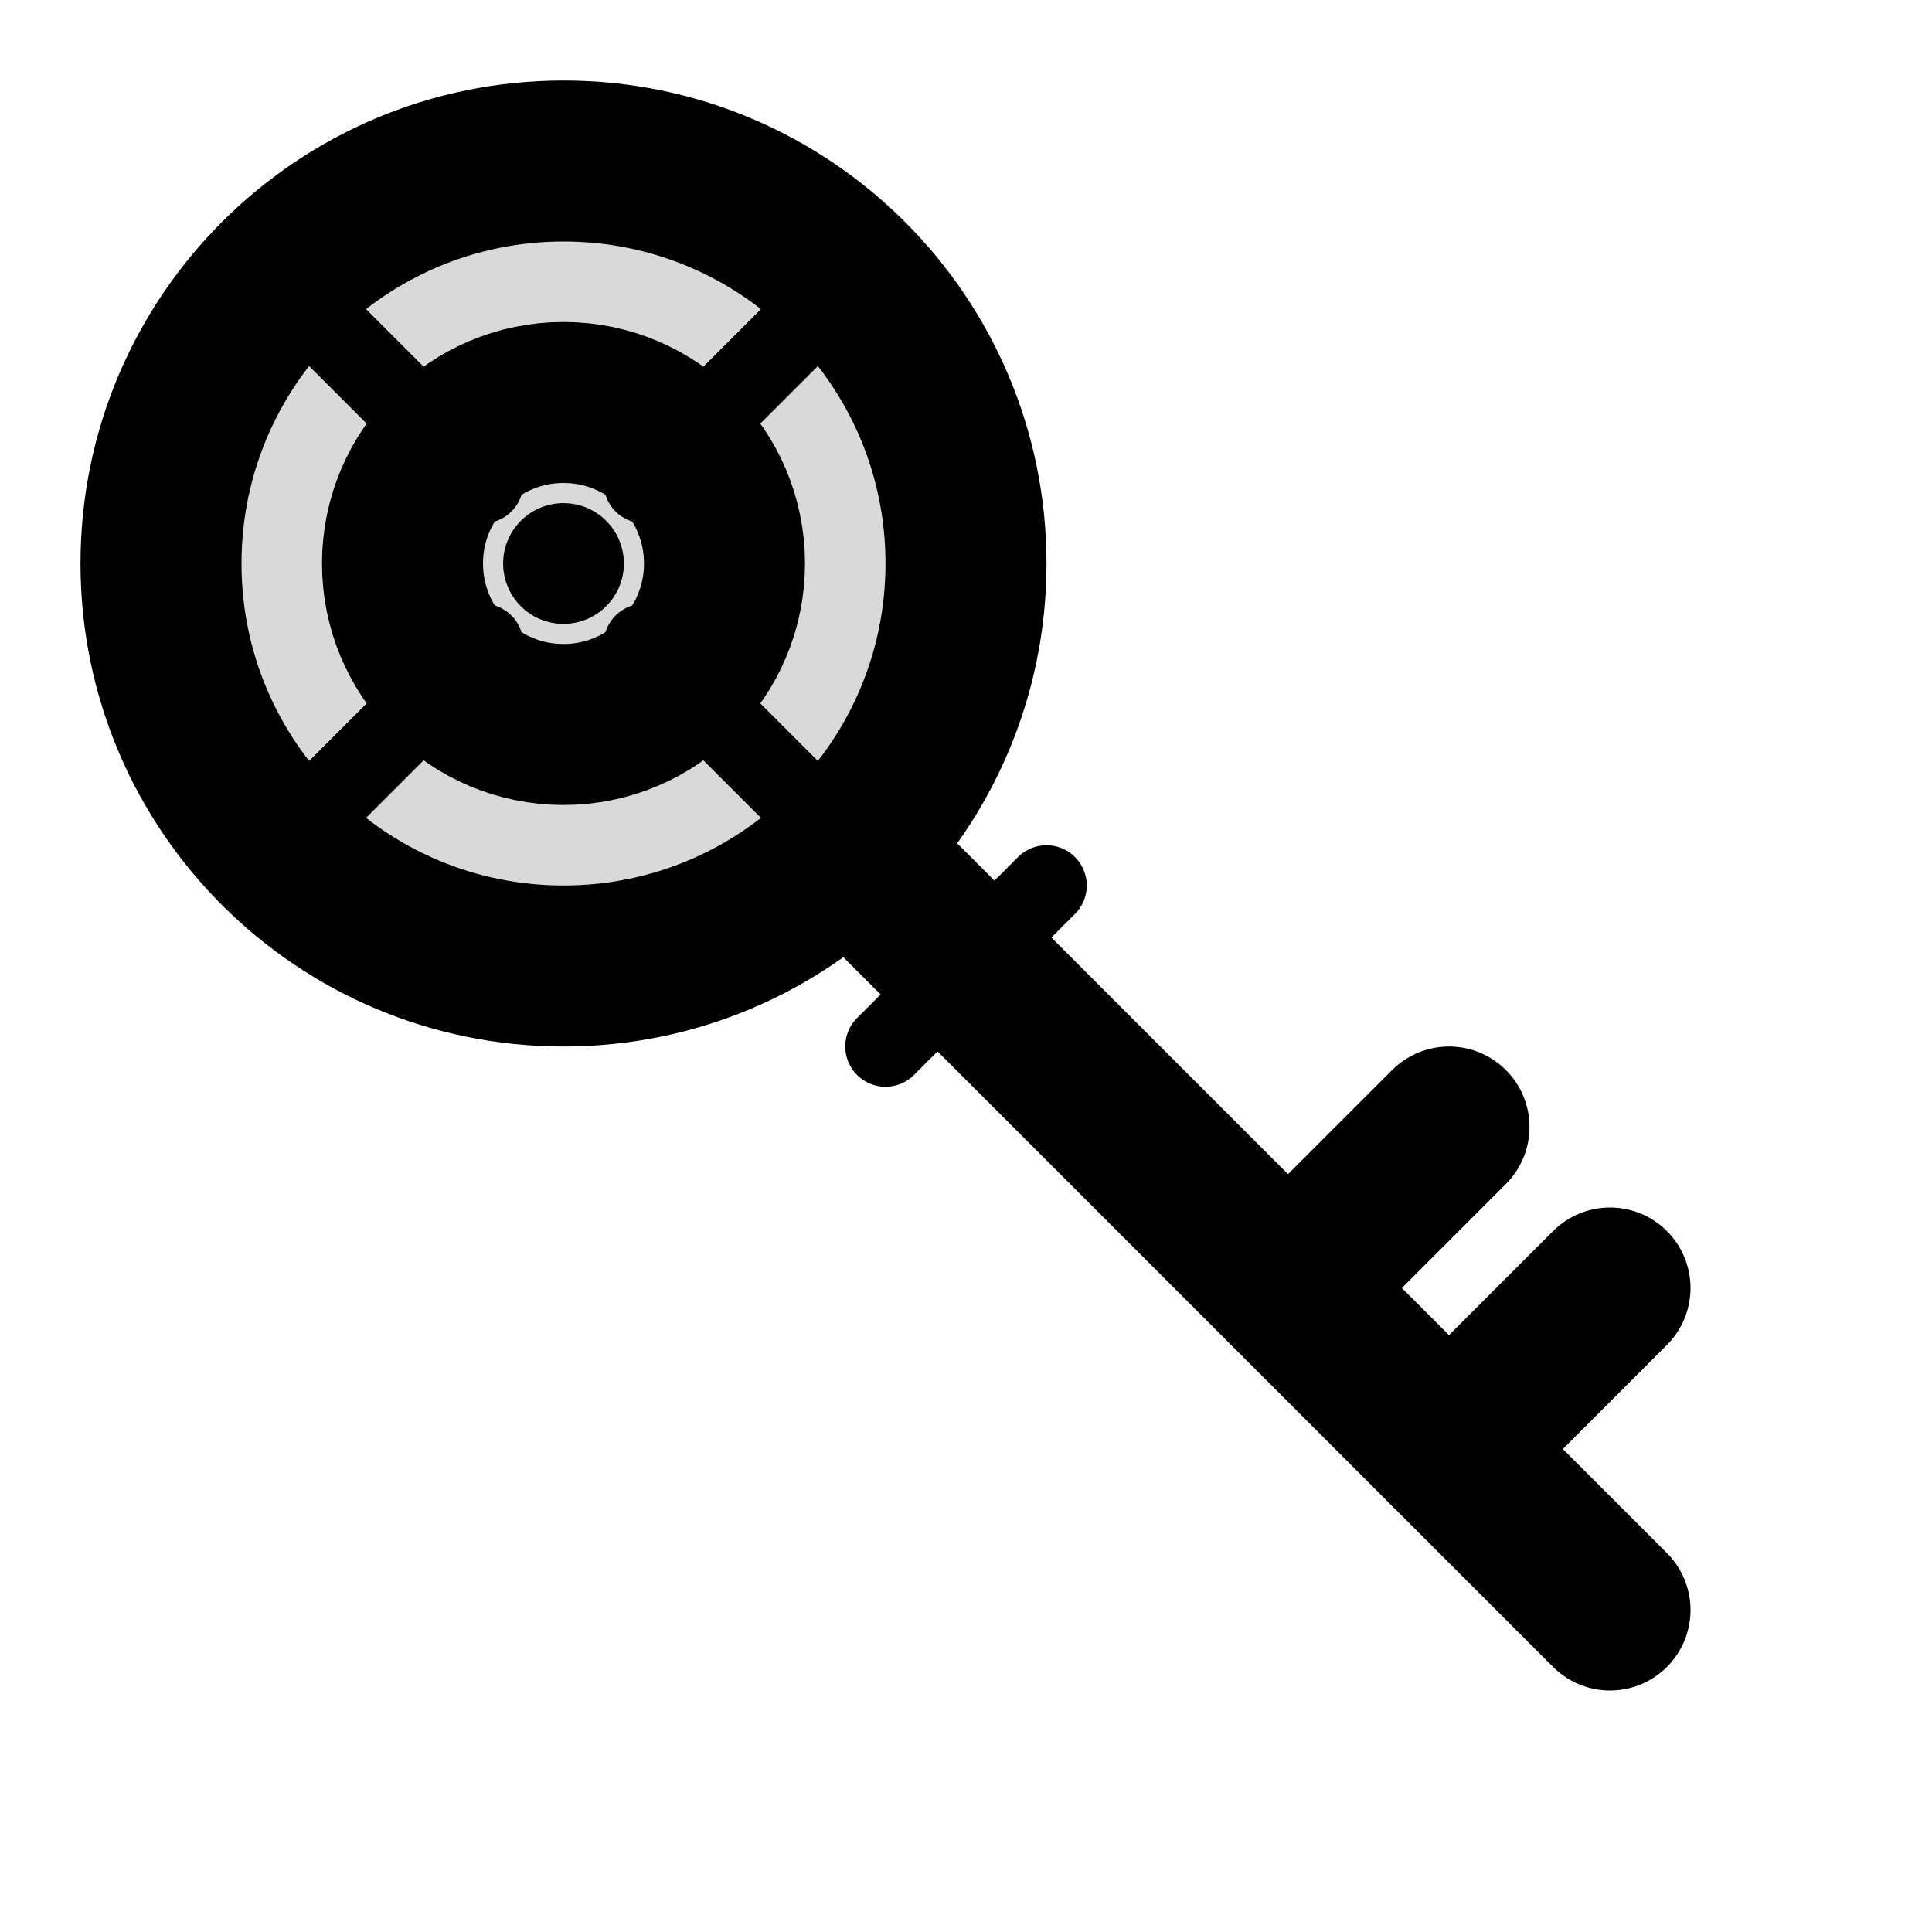
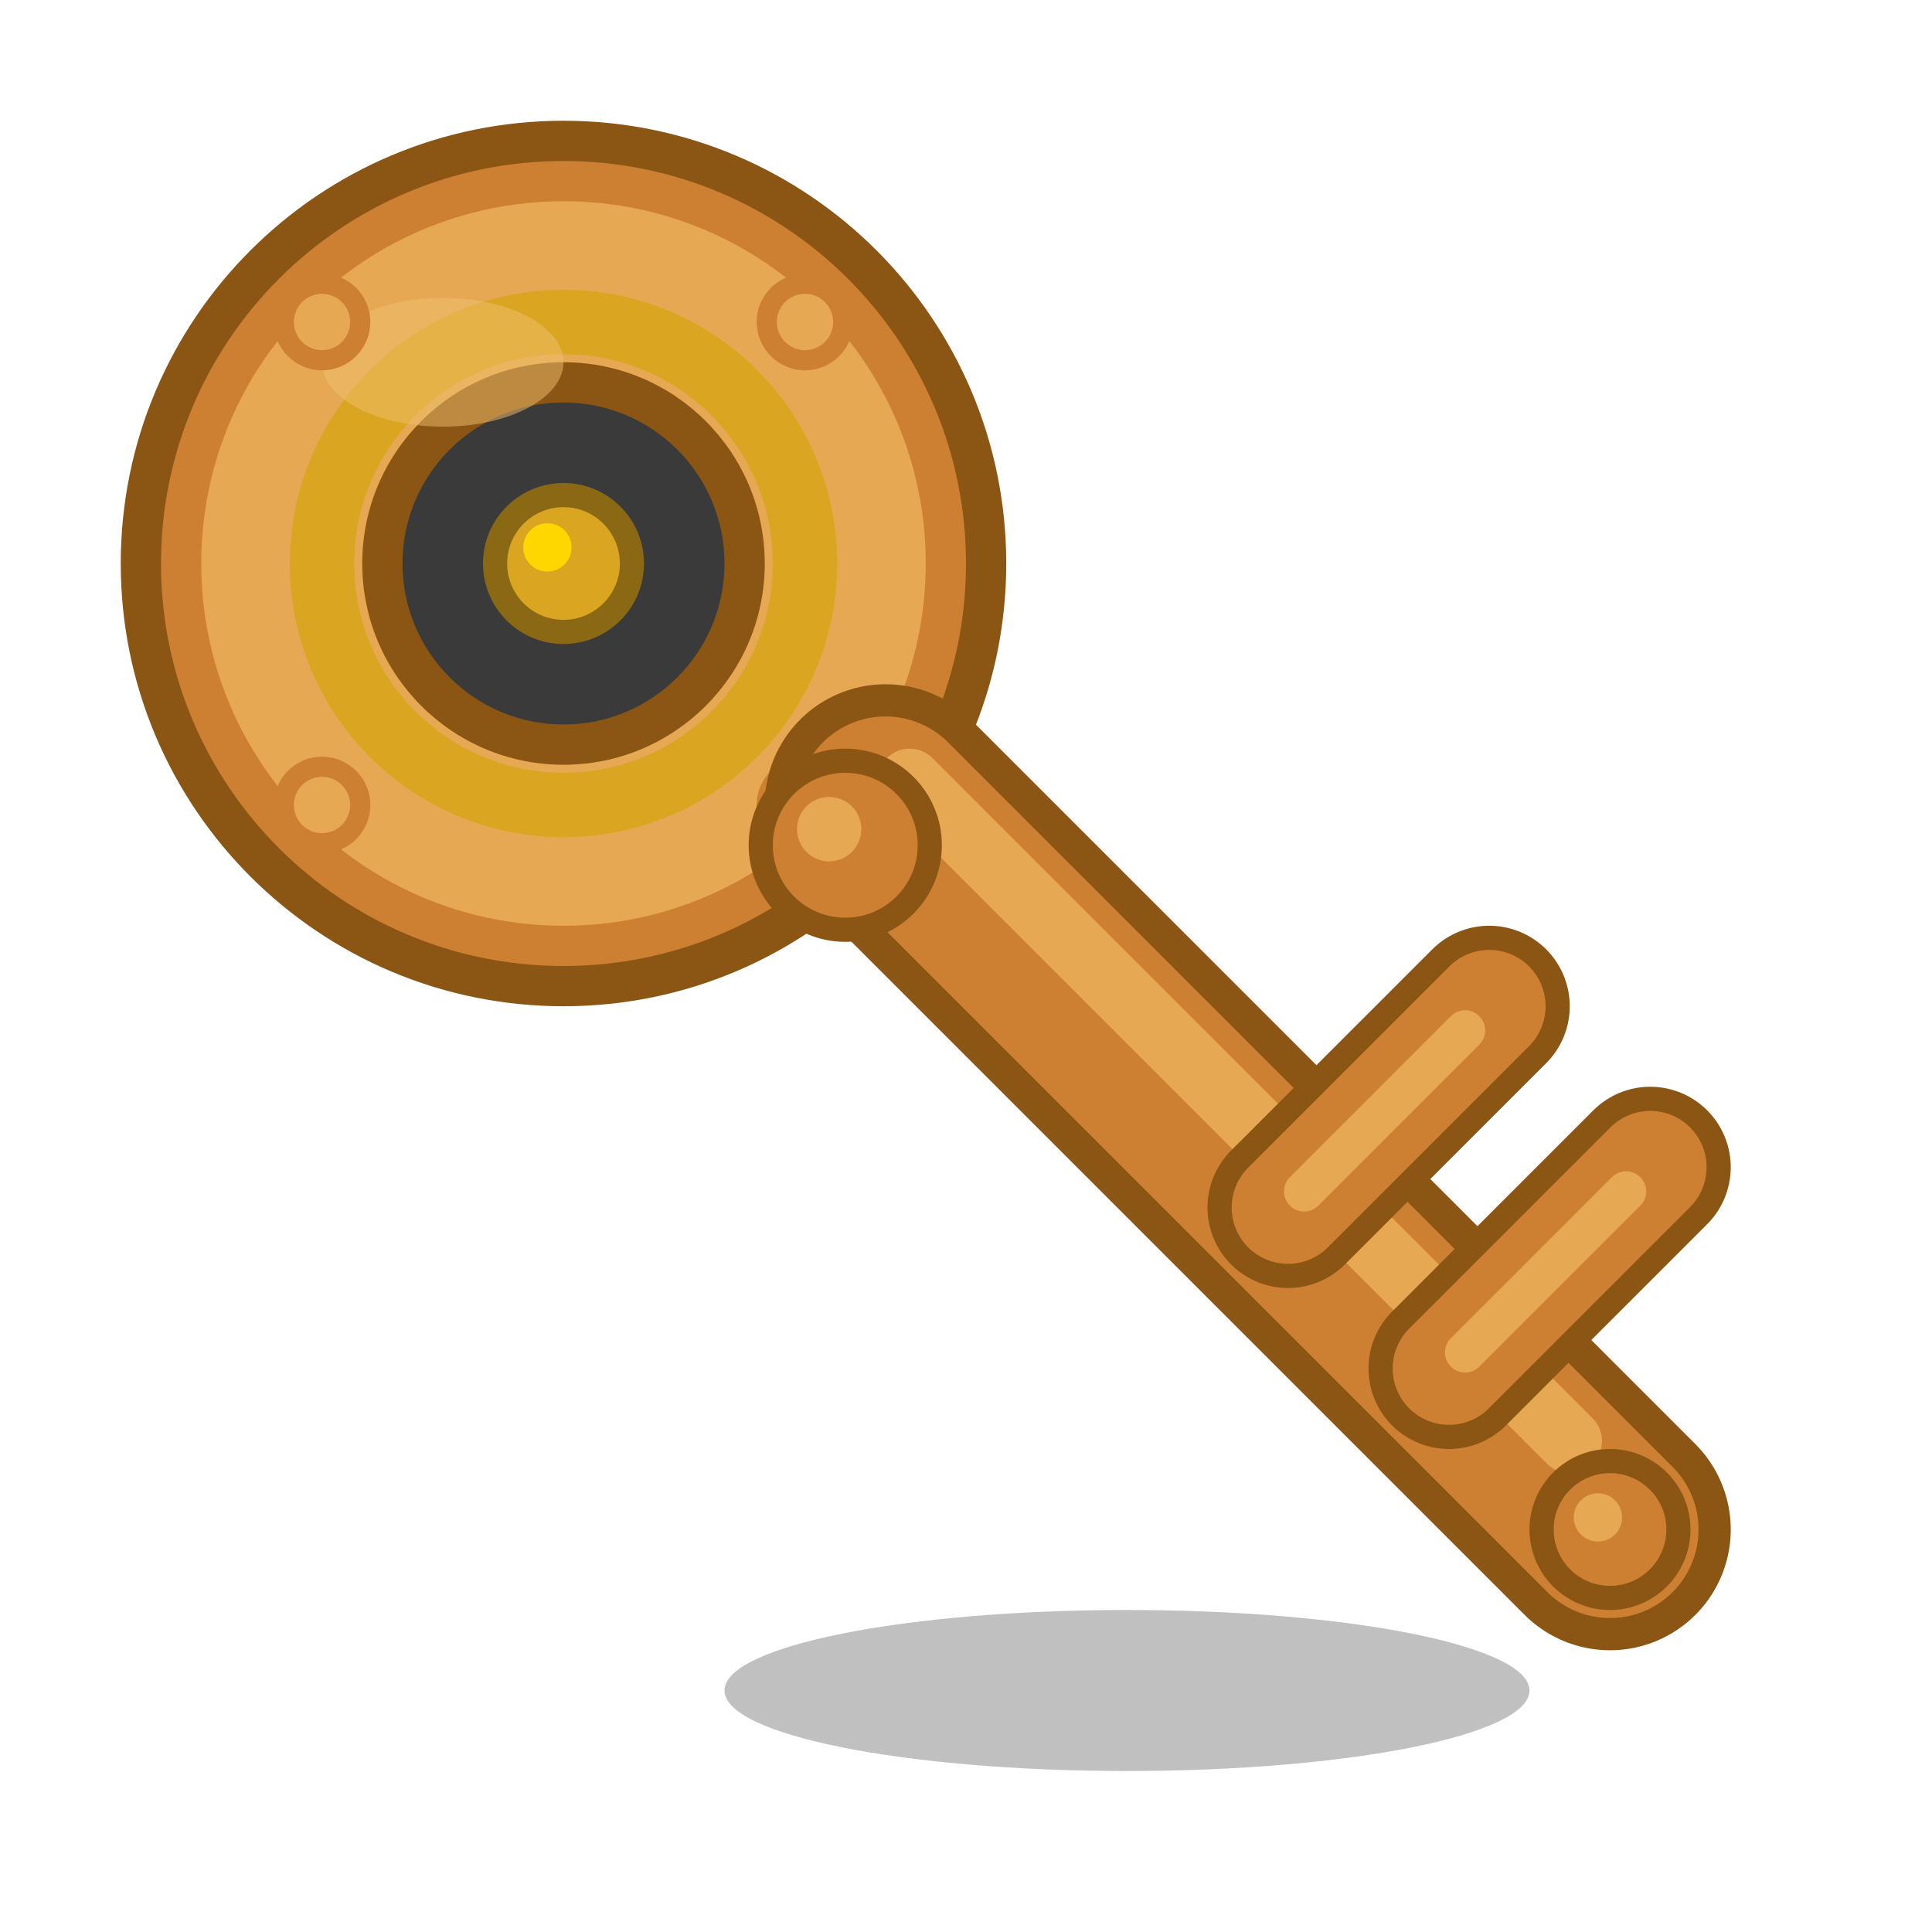
- <svg xmlns="http://www.w3.org/2000/svg" viewBox="0 0 24 24" fill="none">
-   <style>
-     .stroke { stroke: currentColor; stroke-width: 2; stroke-linecap: round; stroke-linejoin: round; fill: none; }
-     .metallic { fill: currentColor; fill-opacity: 0.15; }
-   </style>
-   <circle class="stroke metallic" cx="7" cy="7" r="5" />
-   <circle class="stroke" cx="7" cy="7" r="2" />
-   <path class="stroke metallic" d="M11 11l9 9" />
-   <path class="stroke" d="M16 16l2-2" />
-   <path class="stroke" d="M18 18l2-2" />
-   <path class="stroke" d="M4 4l2 2M10 4l-2 2" style="stroke-width: 1;" />
-   <path class="stroke" d="M4 10l2-2M10 10l-2-2" style="stroke-width: 1;" />
-   <path class="stroke" d="M12 12l1-1M12 12l-1 1" style="stroke-width: 1;" />
-   <circle cx="7" cy="7" r="0.75" fill="currentColor" />
+ <svg xmlns="http://www.w3.org/2000/svg" viewBox="0 0 24 24">
+   <ellipse cx="14" cy="21" rx="5" ry="1" fill="#2a2a2a" opacity="0.3" />
+   <circle cx="7" cy="7" r="5.5" fill="#8b5514" />
+   <circle cx="7" cy="7" r="5" fill="#cd7f32" />
+   <circle cx="7" cy="7" r="4.5" fill="#e6a852" />
+   <circle cx="7" cy="7" r="2.5" fill="#8b5514" />
+   <circle cx="7" cy="7" r="2" fill="#3a3a3a" />
+   <circle cx="7" cy="7" r="3" fill="none" stroke="#daa520" stroke-width="0.8" />
+   <circle cx="7" cy="7" r="1" fill="#8b6914" />
+   <circle cx="7" cy="7" r="0.7" fill="#daa520" />
+   <circle cx="6.8" cy="6.8" r="0.3" fill="#ffd700" />
+   <ellipse cx="5.5" cy="4.5" rx="1.5" ry="0.8" fill="#f0c070" opacity="0.5" />
+   <circle cx="4" cy="4" r="0.6" fill="#cd7f32" />
+   <circle cx="4" cy="4" r="0.35" fill="#e6a852" />
+   <circle cx="10" cy="4" r="0.6" fill="#cd7f32" />
+   <circle cx="10" cy="4" r="0.35" fill="#e6a852" />
+   <circle cx="4" cy="10" r="0.6" fill="#cd7f32" />
+   <circle cx="4" cy="10" r="0.35" fill="#e6a852" />
+   <circle cx="10" cy="10" r="0.6" fill="#cd7f32" />
+   <circle cx="10" cy="10" r="0.35" fill="#e6a852" />
+   <path d="M11 10l9 9" stroke="#8b5514" stroke-width="3" stroke-linecap="round" />
+   <path d="M11 10l9 9" stroke="#cd7f32" stroke-width="2.2" stroke-linecap="round" />
+   <path d="M11.3 9.7l8.2 8.2" stroke="#e6a852" stroke-width="0.8" stroke-linecap="round" />
+   <circle cx="10.5" cy="10.5" r="1.2" fill="#8b5514" />
+   <circle cx="10.5" cy="10.5" r="0.9" fill="#cd7f32" />
+   <circle cx="10.3" cy="10.3" r="0.4" fill="#e6a852" />
+   <path d="M16 15l2.5-2.5" stroke="#8b5514" stroke-width="2" stroke-linecap="round" />
+   <path d="M16 15l2.5-2.5" stroke="#cd7f32" stroke-width="1.4" stroke-linecap="round" />
+   <path d="M16.2 14.8l2-2" stroke="#e6a852" stroke-width="0.5" stroke-linecap="round" />
+   <path d="M18 17l2.5-2.5" stroke="#8b5514" stroke-width="2" stroke-linecap="round" />
+   <path d="M18 17l2.5-2.5" stroke="#cd7f32" stroke-width="1.4" stroke-linecap="round" />
+   <path d="M18.2 16.8l2-2" stroke="#e6a852" stroke-width="0.5" stroke-linecap="round" />
+   <circle cx="20" cy="19" r="1" fill="#8b5514" />
+   <circle cx="20" cy="19" r="0.7" fill="#cd7f32" />
+   <circle cx="19.85" cy="18.85" r="0.3" fill="#e6a852" />
</svg>
